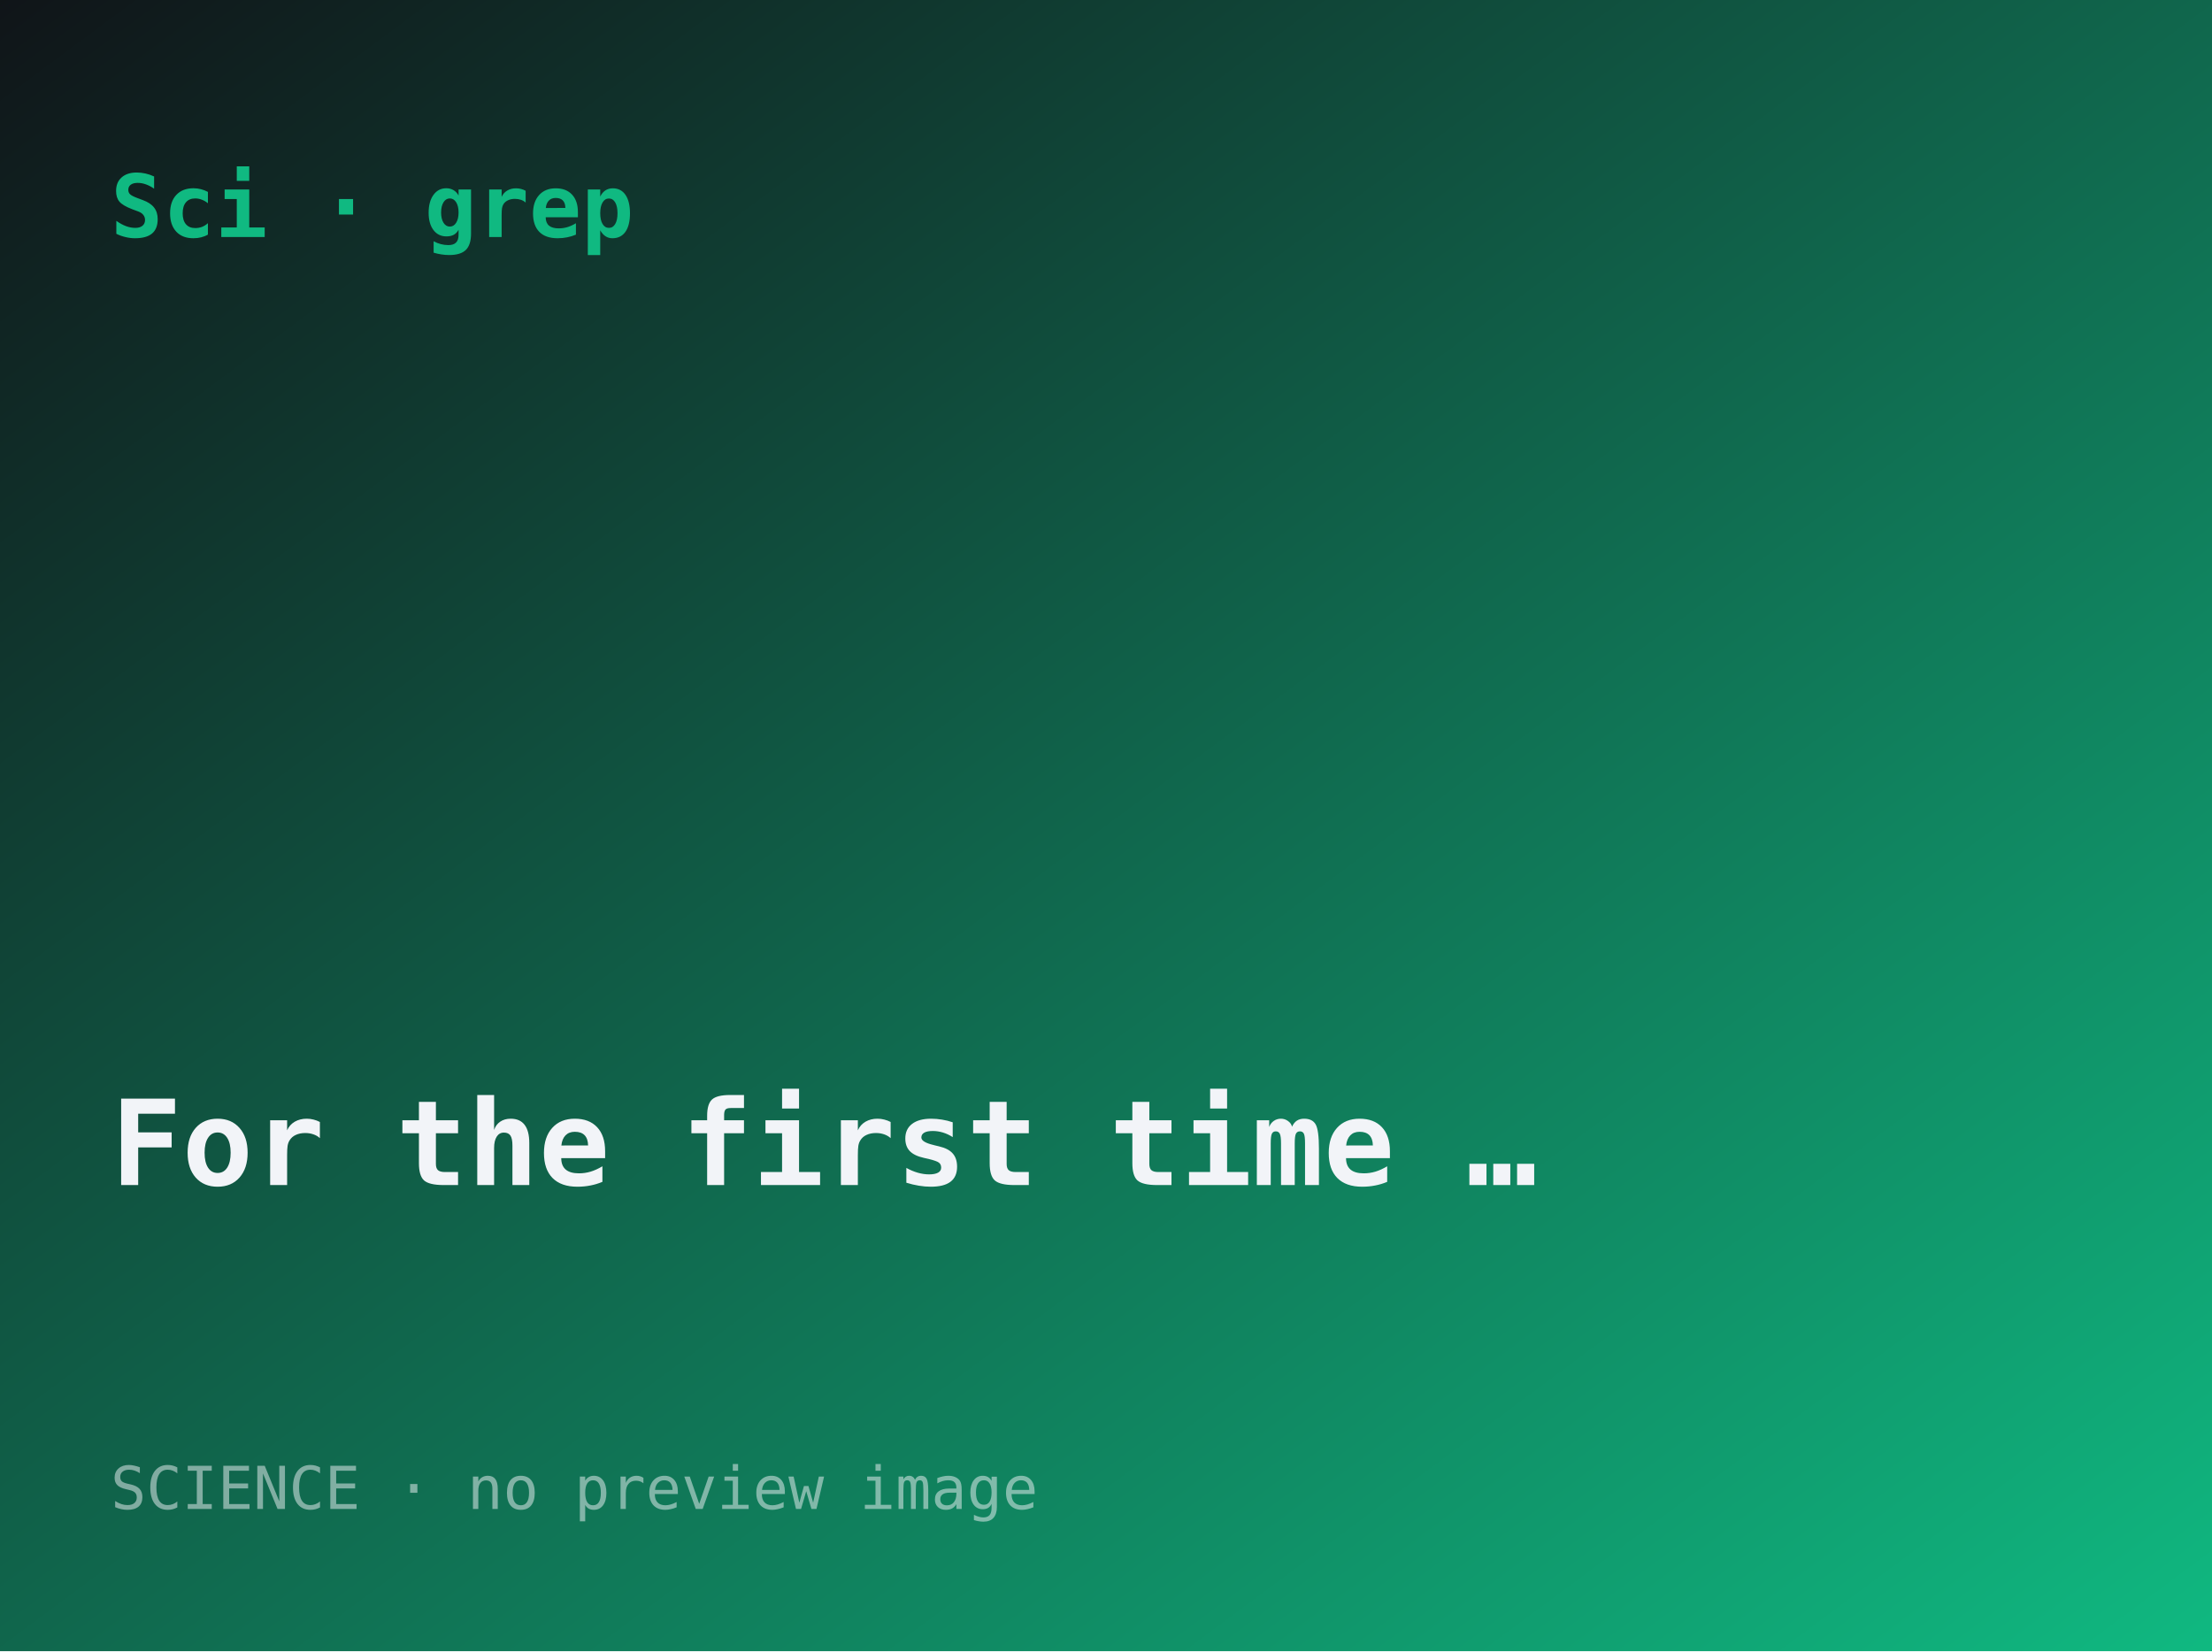
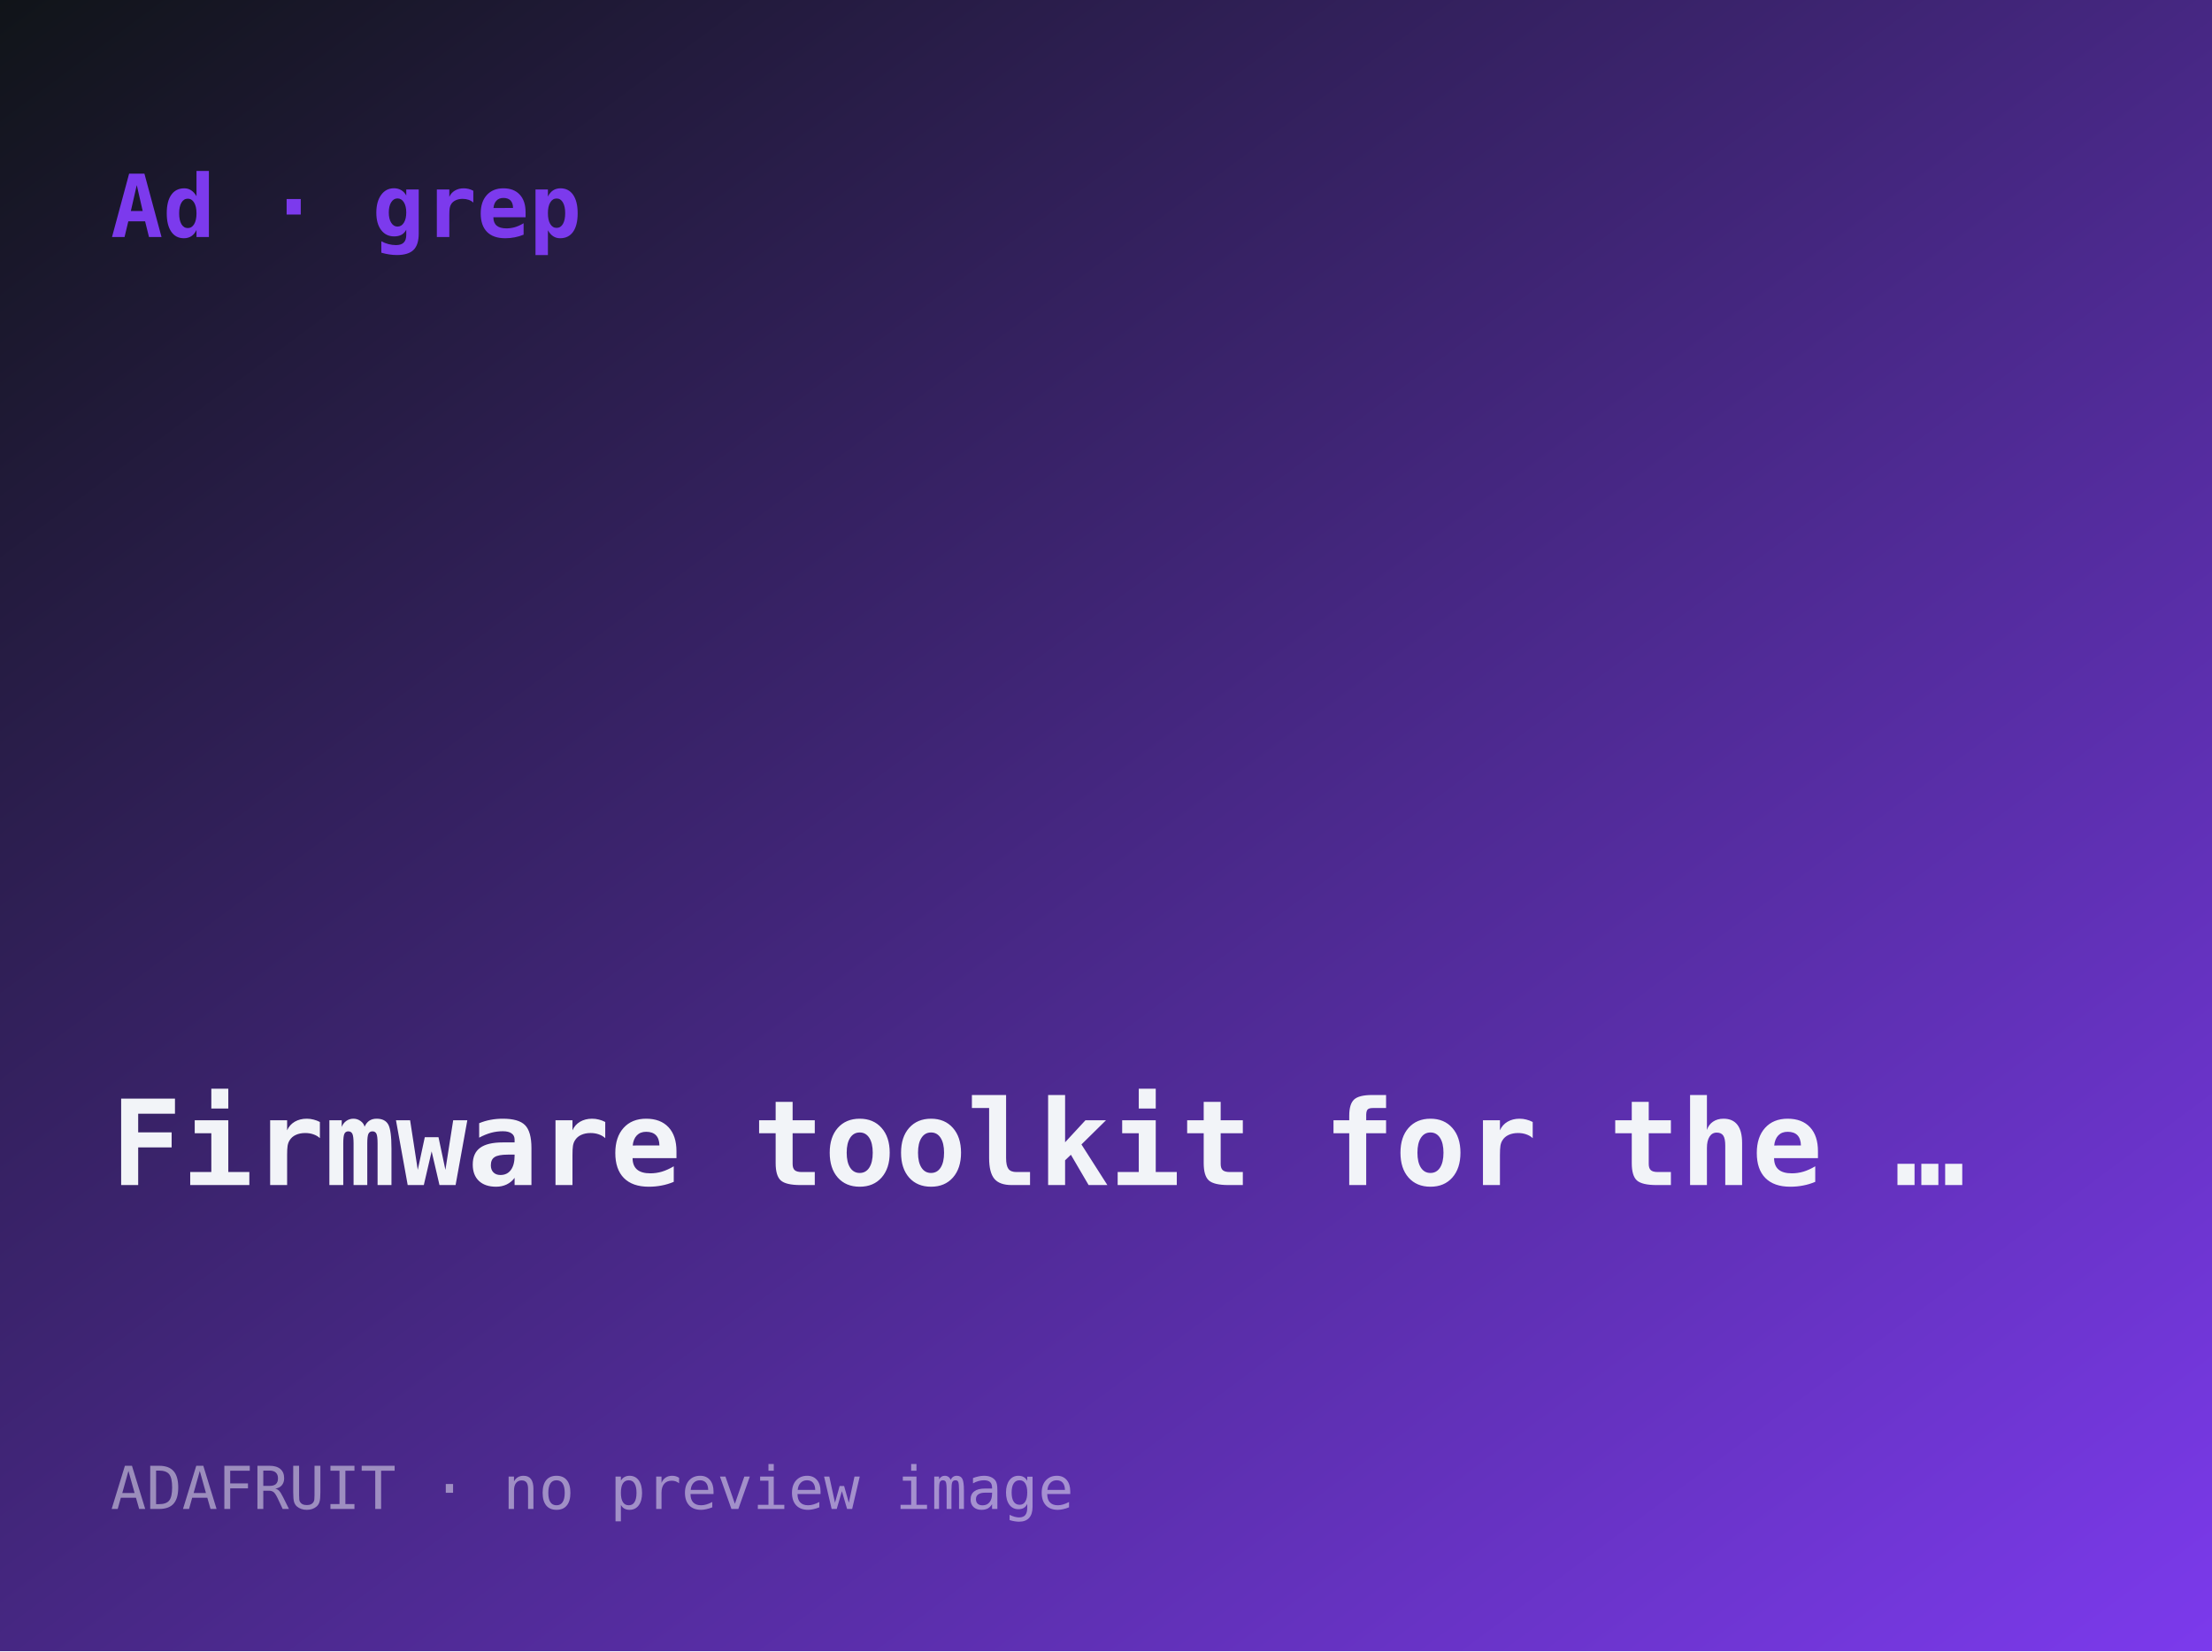
- <svg xmlns="http://www.w3.org/2000/svg" width="560" height="418" viewBox="0 0 560 418" role="img" aria-label="For the first time, scientists watch sound jump between quantum states">
+ <svg xmlns="http://www.w3.org/2000/svg" width="560" height="418" viewBox="0 0 560 418" role="img" aria-label="Firmware toolkit for the Contra Pocket Player">
  <defs>
    <linearGradient id="g" x1="0" y1="0" x2="1" y2="1">
      <stop offset="0" stop-color="#101418" />
-       <stop offset="1" stop-color="#10b981" />
+       <stop offset="1" stop-color="#7c3aed" />
    </linearGradient>
  </defs>
  <rect width="560" height="418" fill="url(#g)" />
-   <text x="28" y="60" font-family="ui-monospace,monospace" font-size="22" fill="#10b981" font-weight="700">Sci · grep</text>
-   <text x="28" y="300" font-family="ui-monospace,monospace" font-size="30" fill="#f2f4f8" font-weight="600">For the first time …</text>
-   <text x="28" y="382" font-family="ui-monospace,monospace" font-size="15" fill="rgba(242,244,248,.5)">SCIENCE · no preview image</text>
+   <text x="28" y="60" font-family="ui-monospace,monospace" font-size="22" fill="#7c3aed" font-weight="700">Ad · grep</text>
+   <text x="28" y="300" font-family="ui-monospace,monospace" font-size="30" fill="#f2f4f8" font-weight="600">Firmware toolkit for the …</text>
+   <text x="28" y="382" font-family="ui-monospace,monospace" font-size="15" fill="rgba(242,244,248,.5)">ADAFRUIT · no preview image</text>
</svg>
